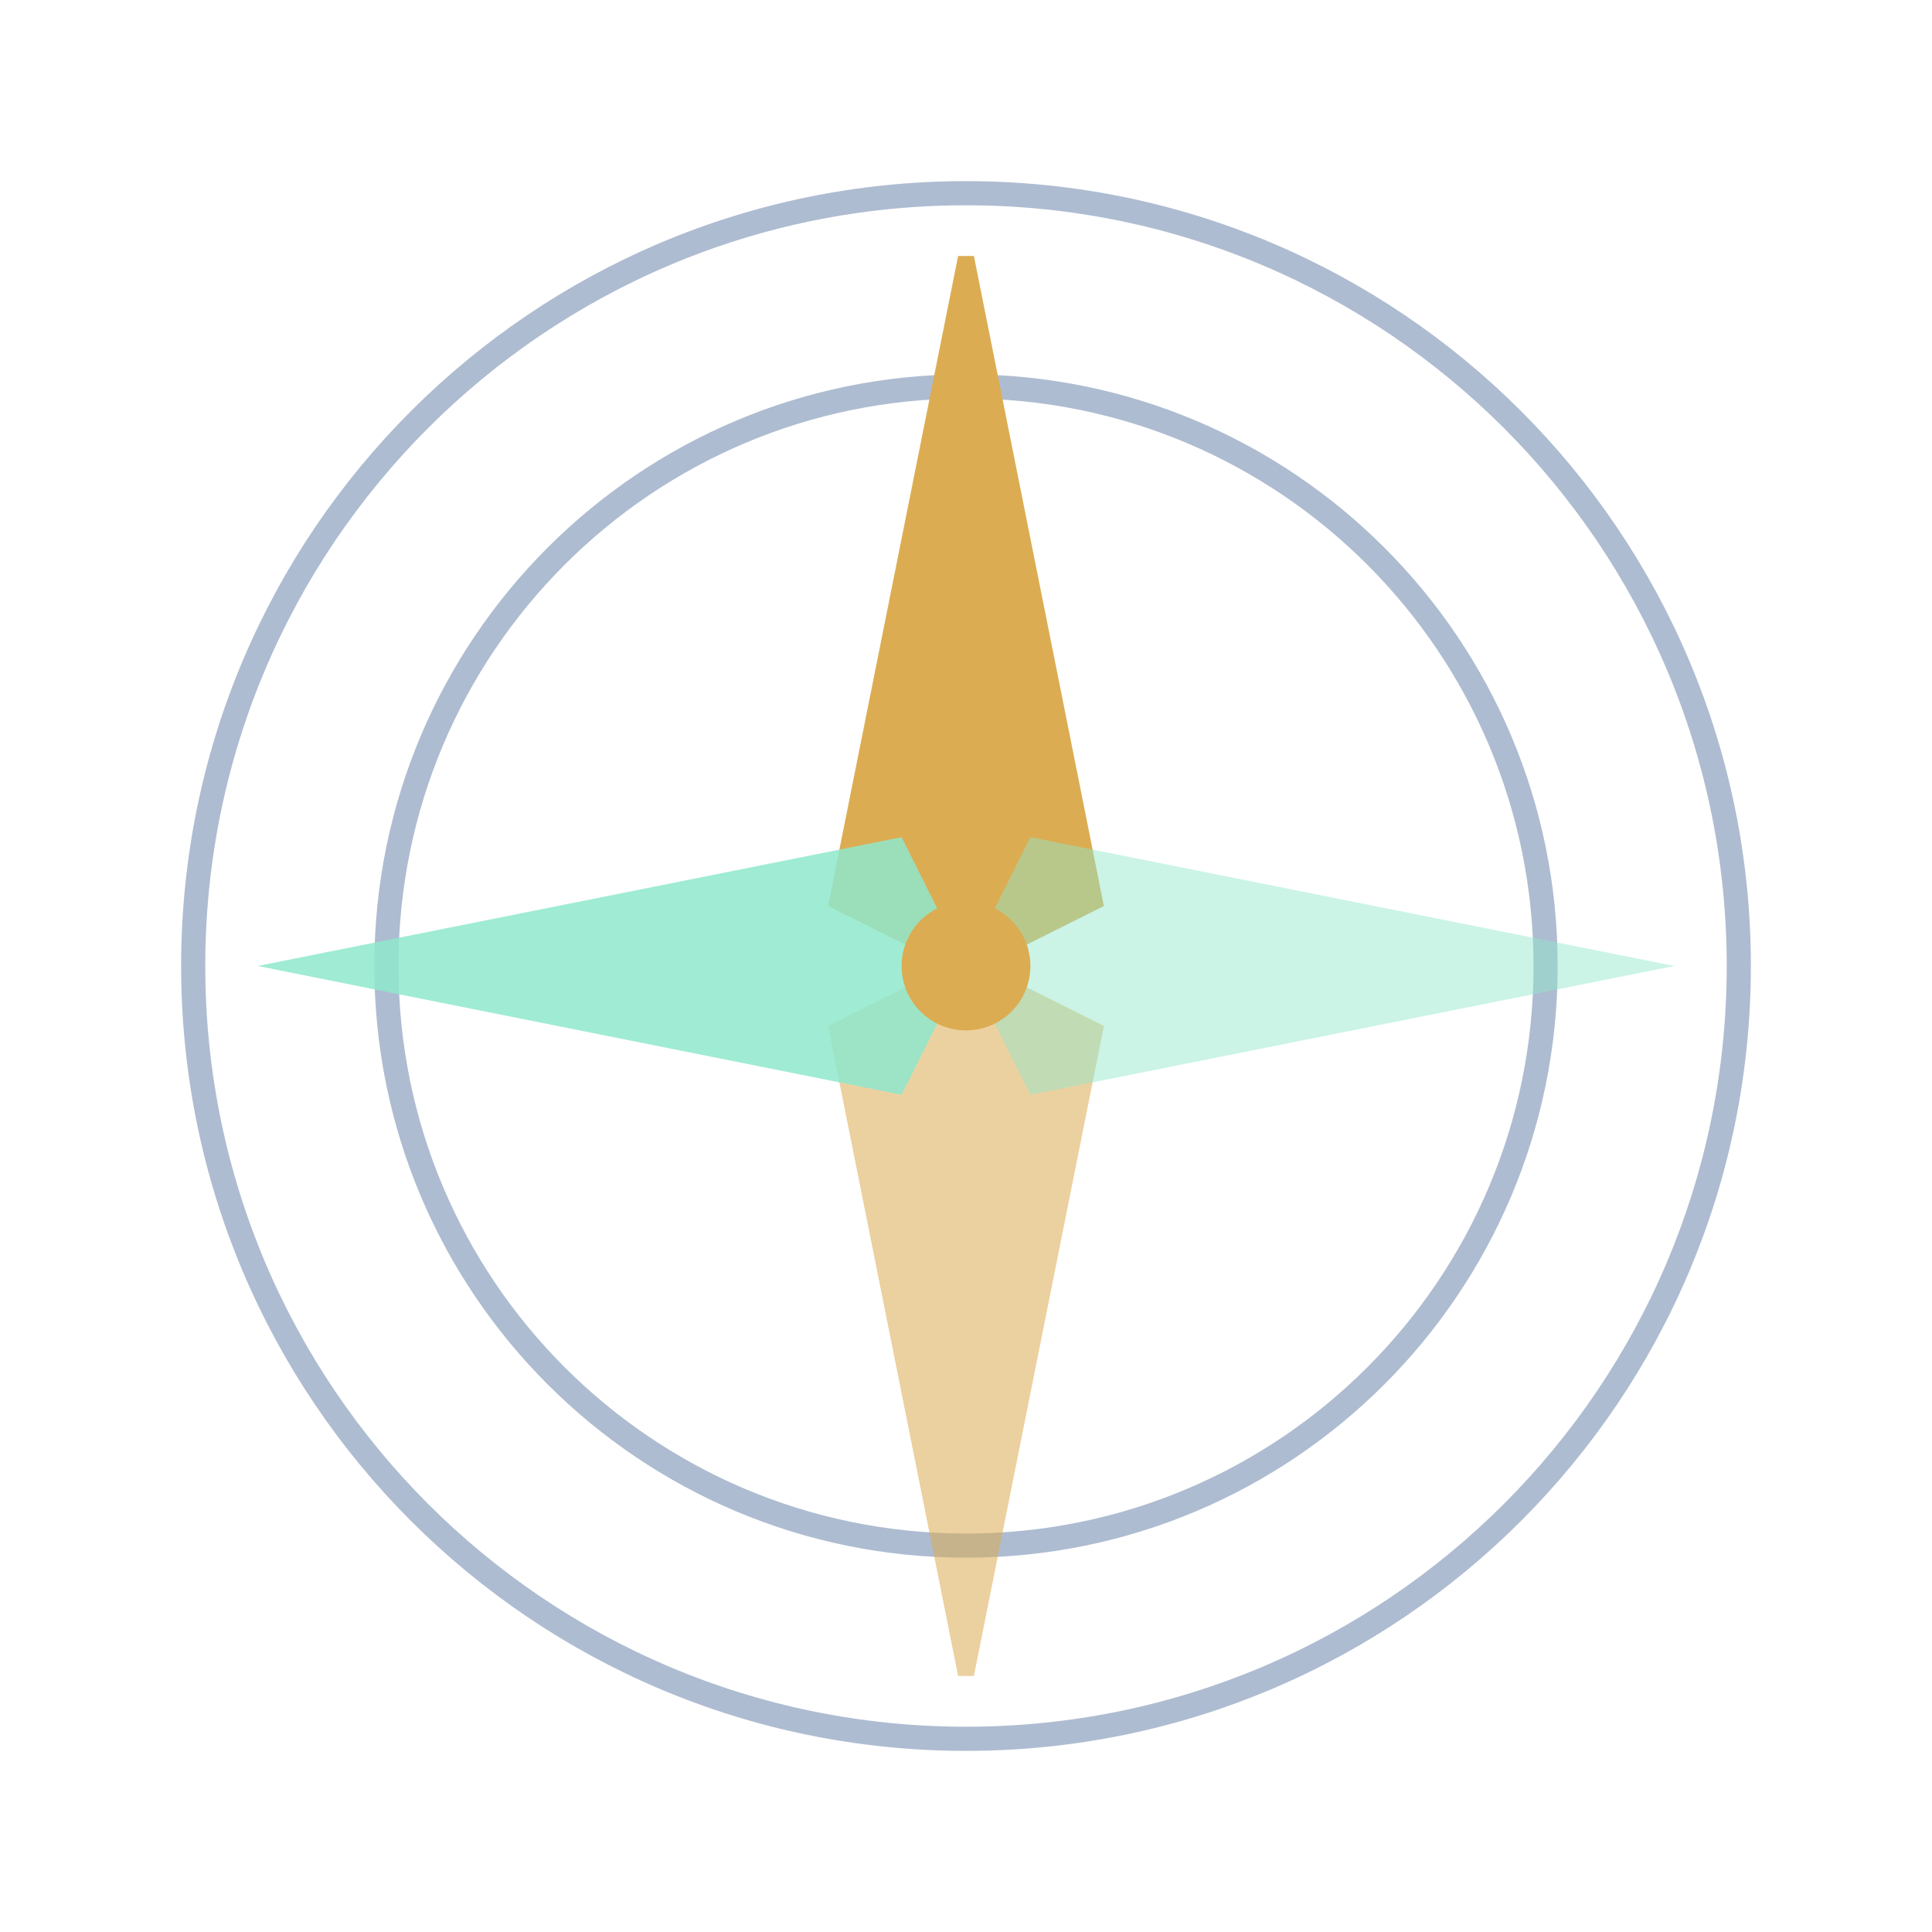
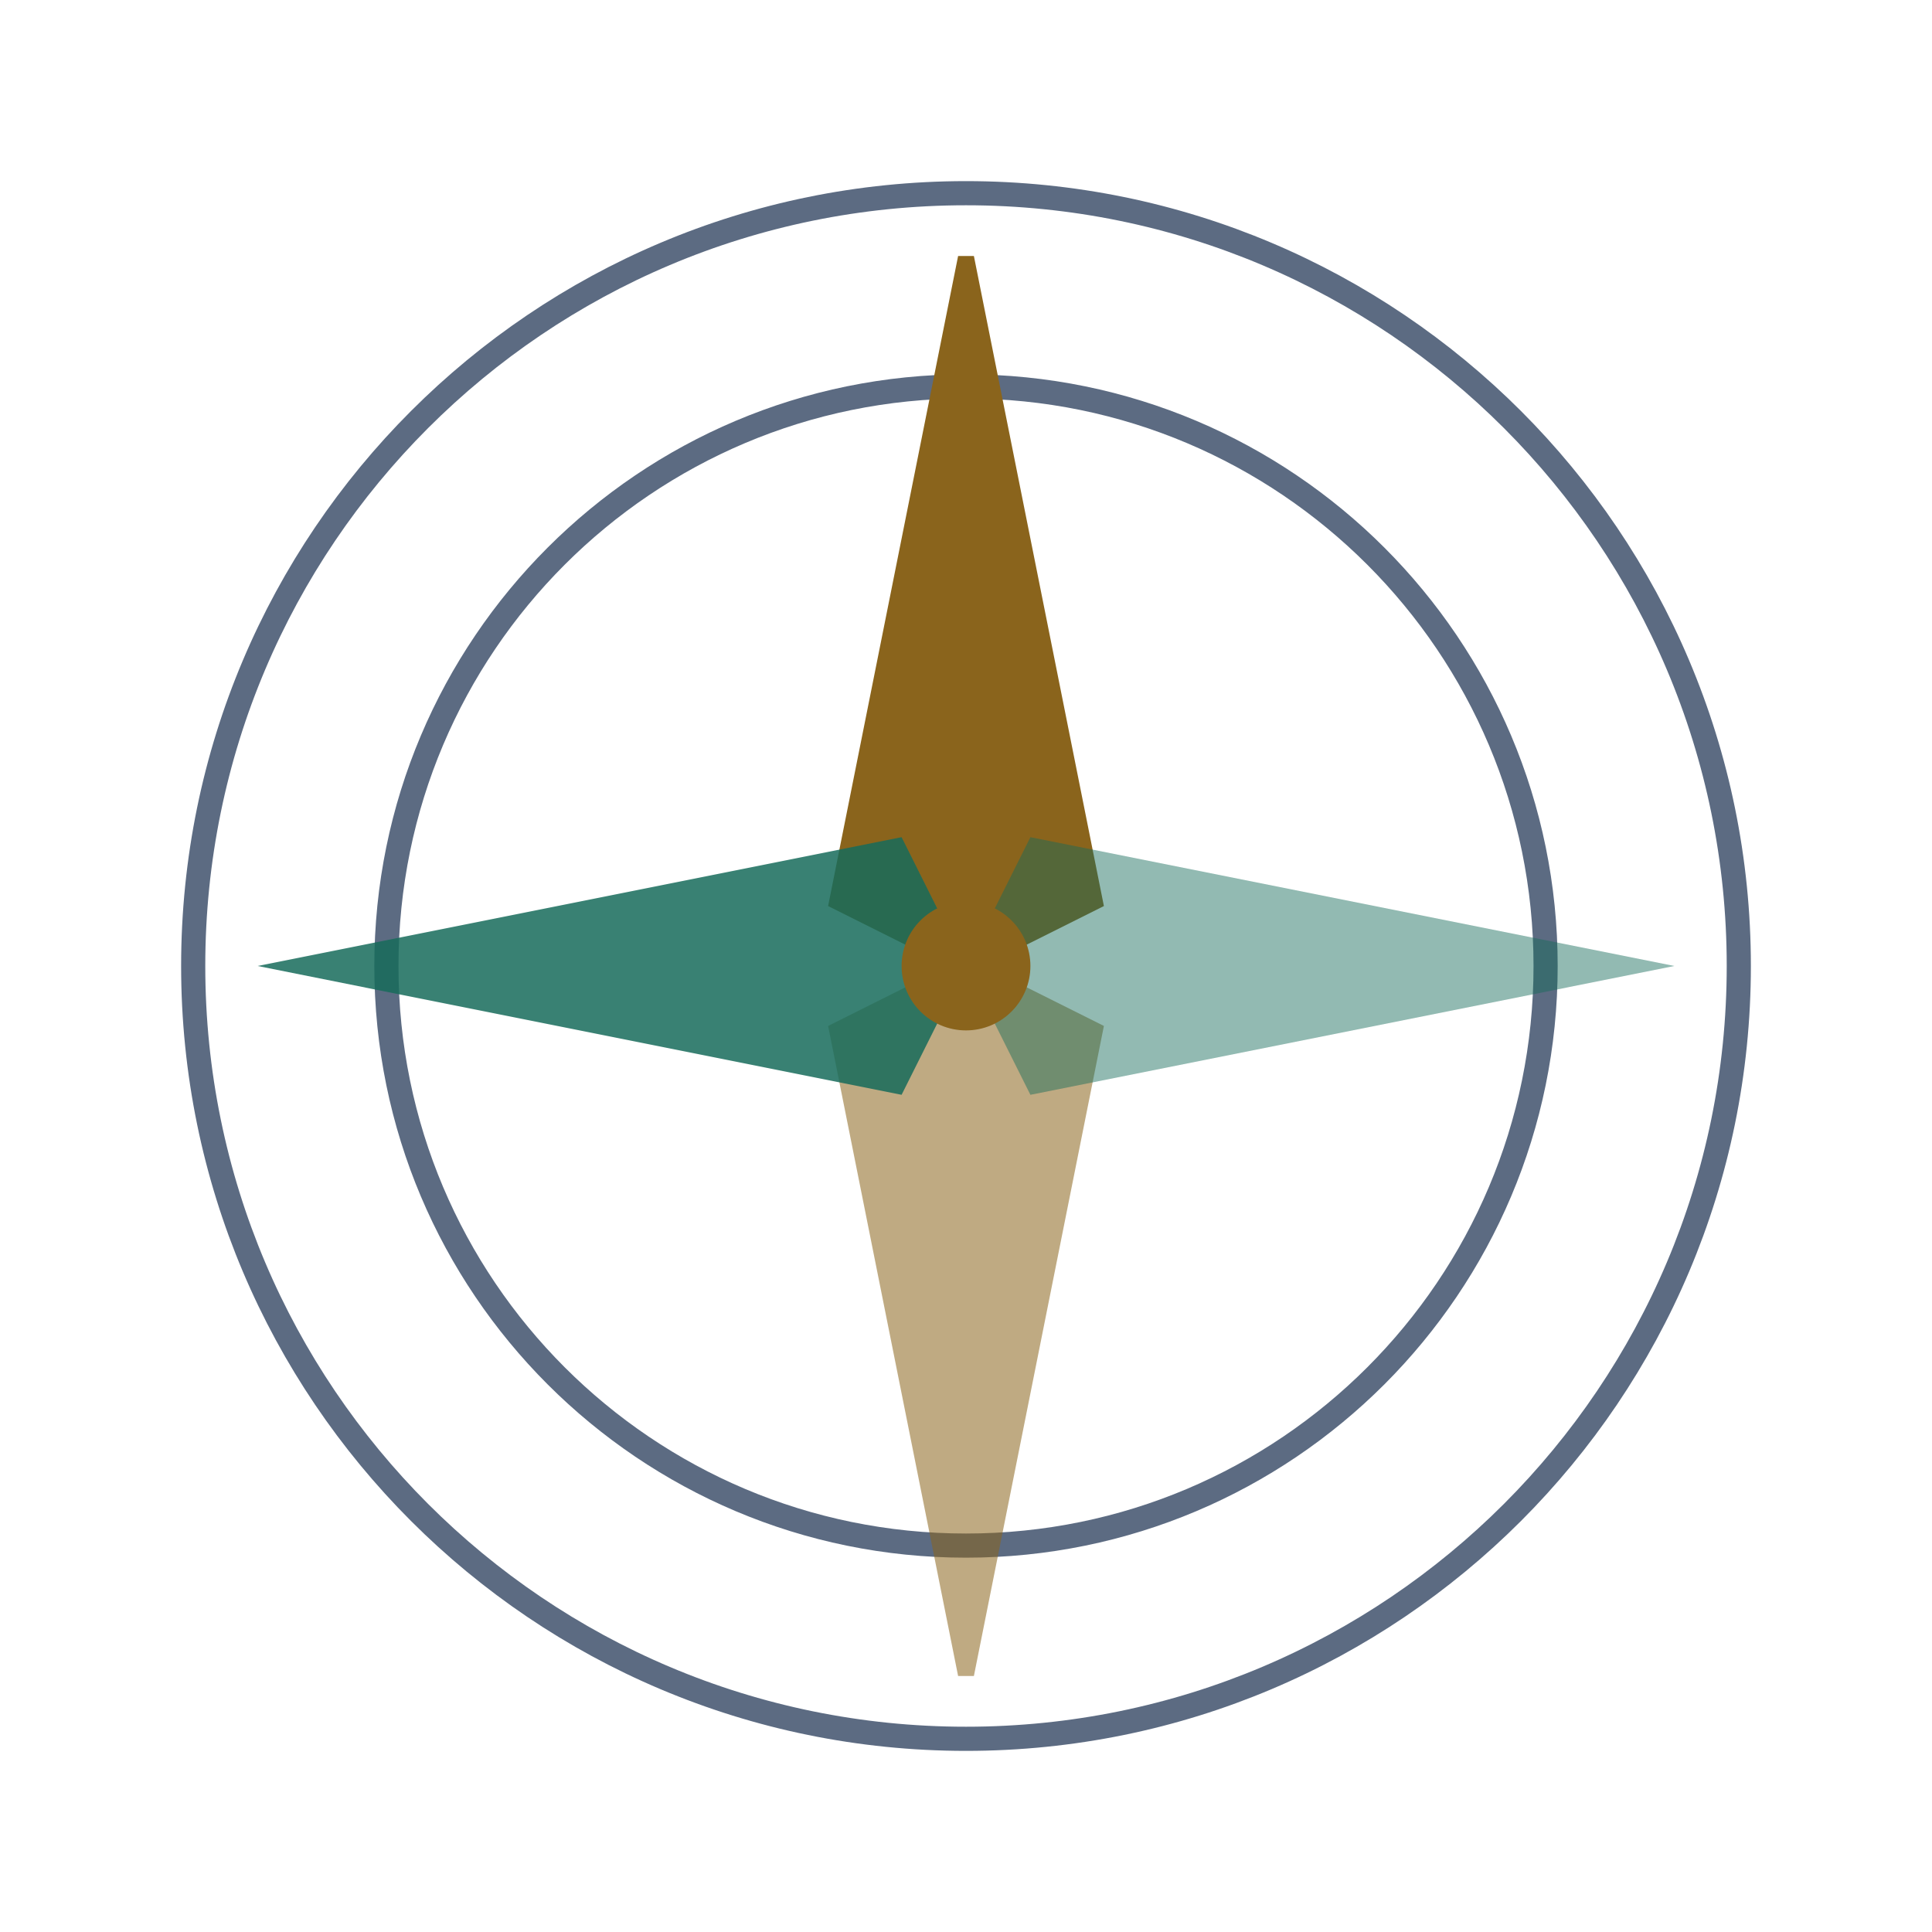
<svg xmlns="http://www.w3.org/2000/svg" viewBox="0 0 120 120" width="120" height="120" role="img" aria-label="A compass rose, GhostMark AI Watermark Lab's icon for charting AI provenance signals">
  <style>
-     .gm-line { stroke: #aebcd1; }
-     .gm-brass { fill: #dcac52; stroke: #dcac52; }
-     .gm-ghost { fill: #8fe8cc; }
-     @media (prefers-color-scheme: light) {
-       .gm-line { stroke: #5c6b82; }
-       .gm-brass { fill: #8a641c; stroke: #8a641c; }
-       .gm-ghost { fill: #166b5a; }
+     .gm-line { stroke: #5c6b82; }
+     .gm-brass { fill: #8a641c; stroke: #8a641c; }
+     .gm-ghost { fill: #166b5a; }
+ 
+     @media (prefers-color-scheme: dark) {
+       .gm-line { stroke: #aebcd1; }
+       .gm-brass { fill: #dcac52; stroke: #dcac52; }
+       .gm-ghost { fill: #8fe8cc; }
    }
  </style>
  <g class="gm-line" fill="none" stroke-width="1.5">
    <circle cx="60" cy="60" r="48" />
    <circle cx="60" cy="60" r="36" />
  </g>
  <g class="gm-brass" stroke-width="1">
    <path d="M60 16 L68 56 L60 60 L52 56 Z" />
    <path d="M60 104 L68 64 L60 60 L52 64 Z" opacity="0.55" />
  </g>
  <g class="gm-ghost" opacity="0.85">
    <path d="M16 60 L56 68 L60 60 L56 52 Z" />
    <path d="M104 60 L64 52 L60 60 L64 68 Z" opacity="0.55" />
  </g>
  <circle cx="60" cy="60" r="3.5" class="gm-brass" />
</svg>
